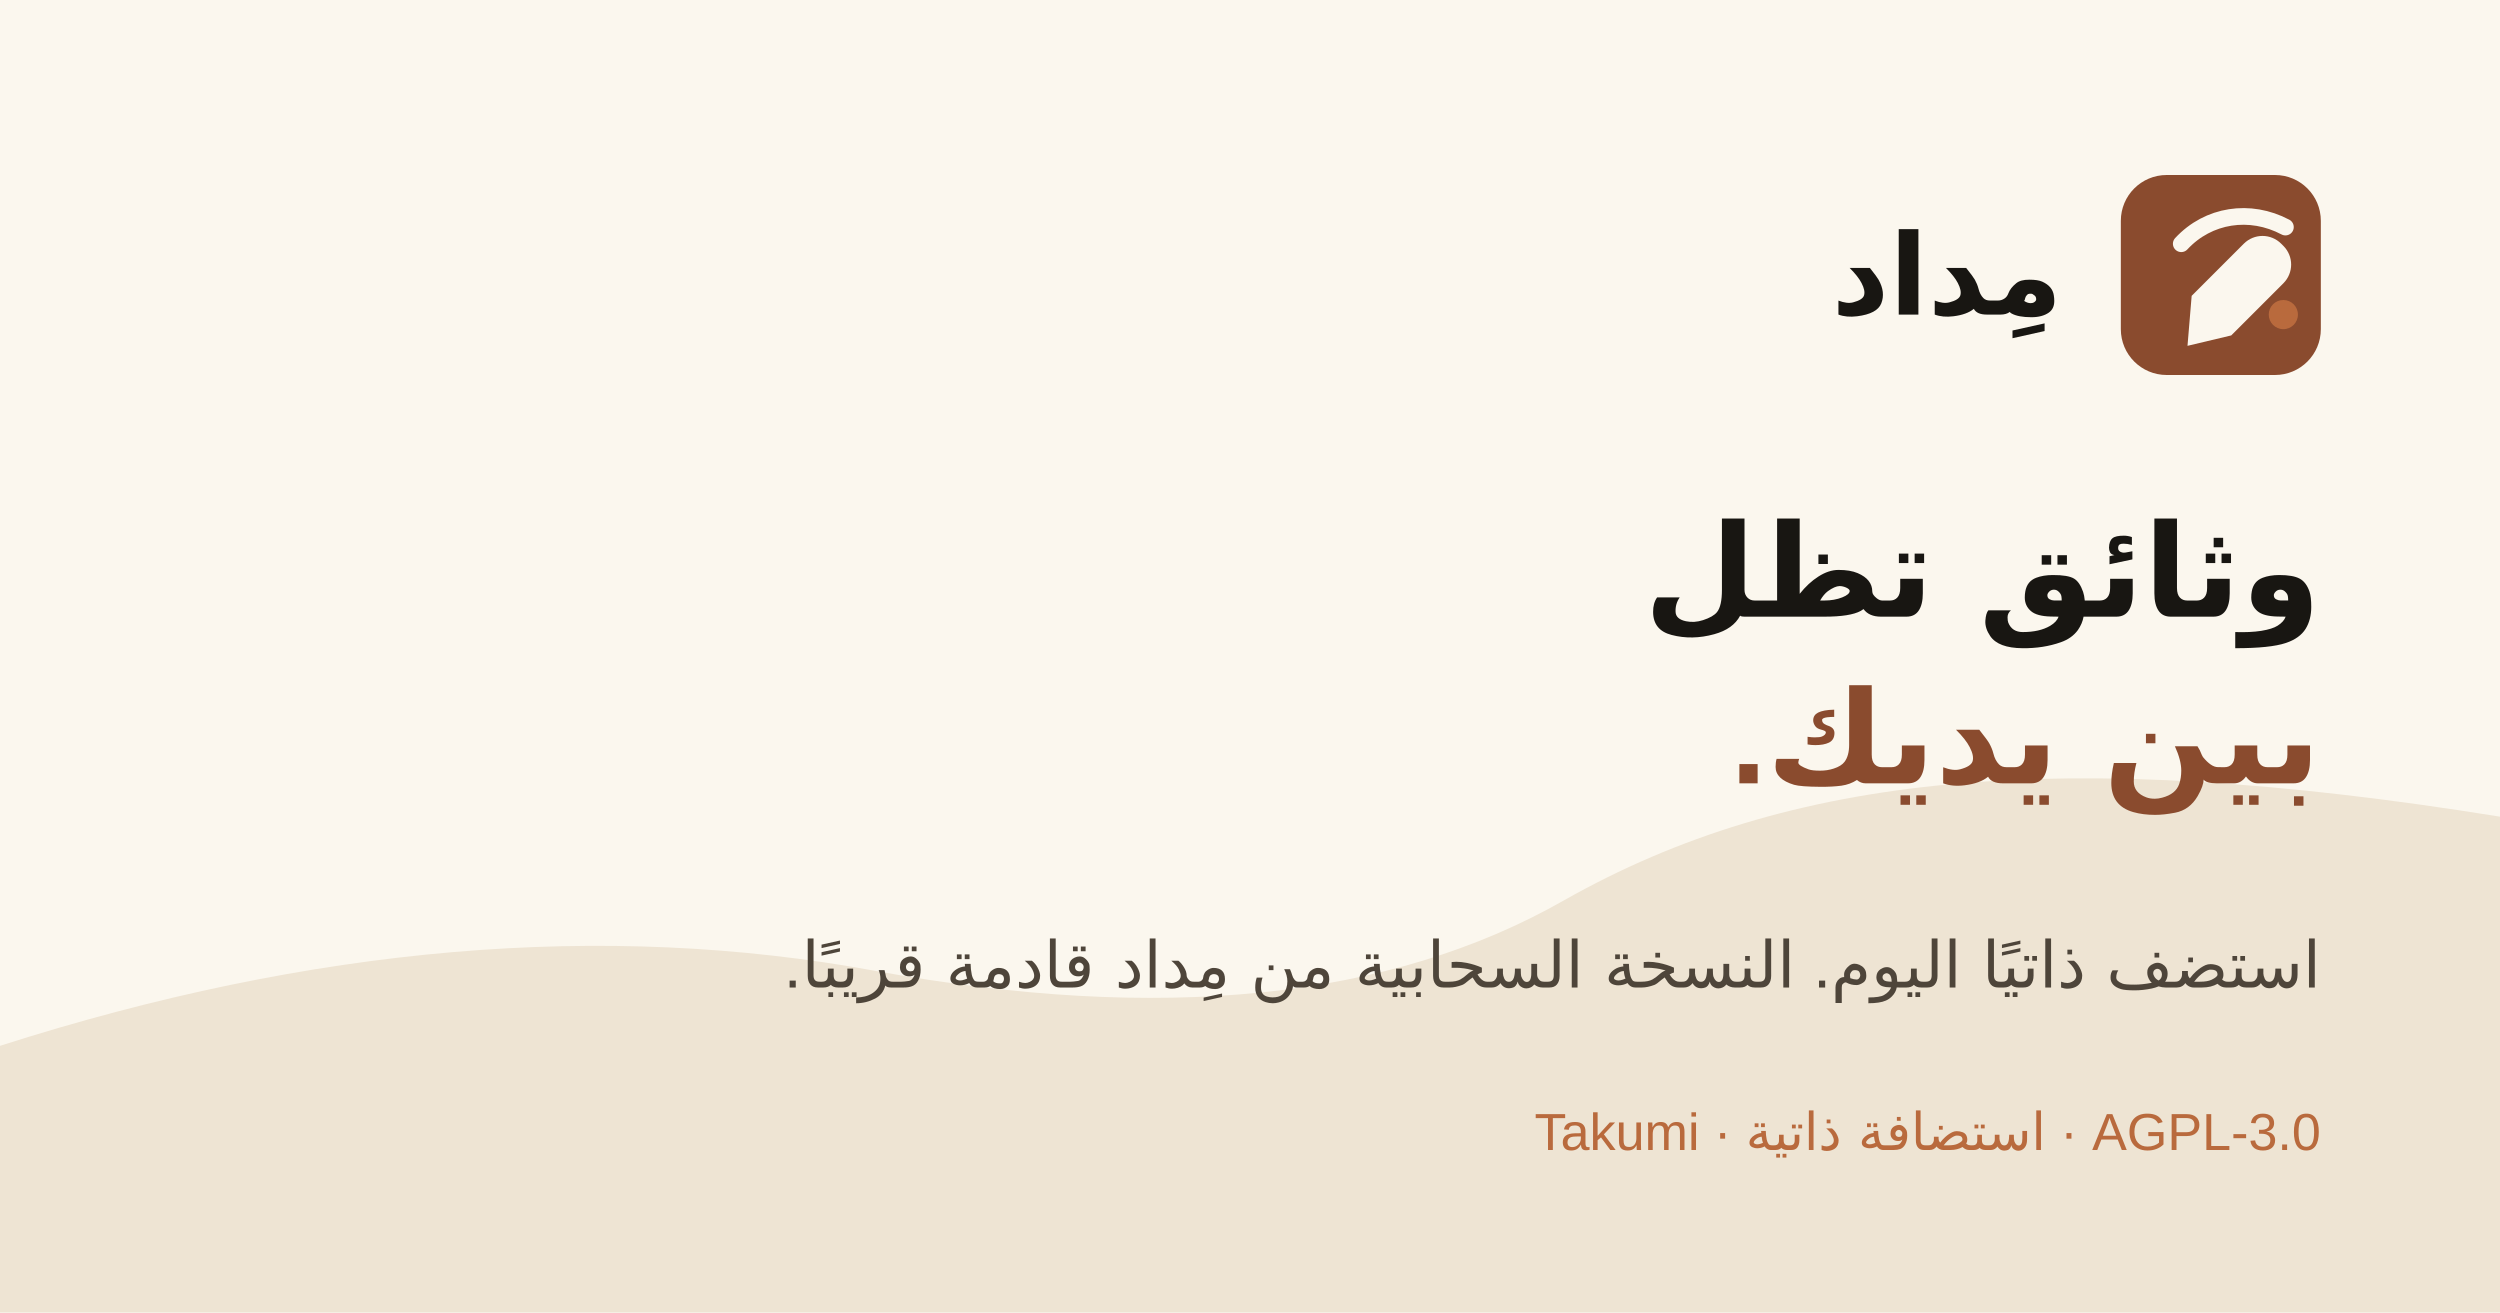
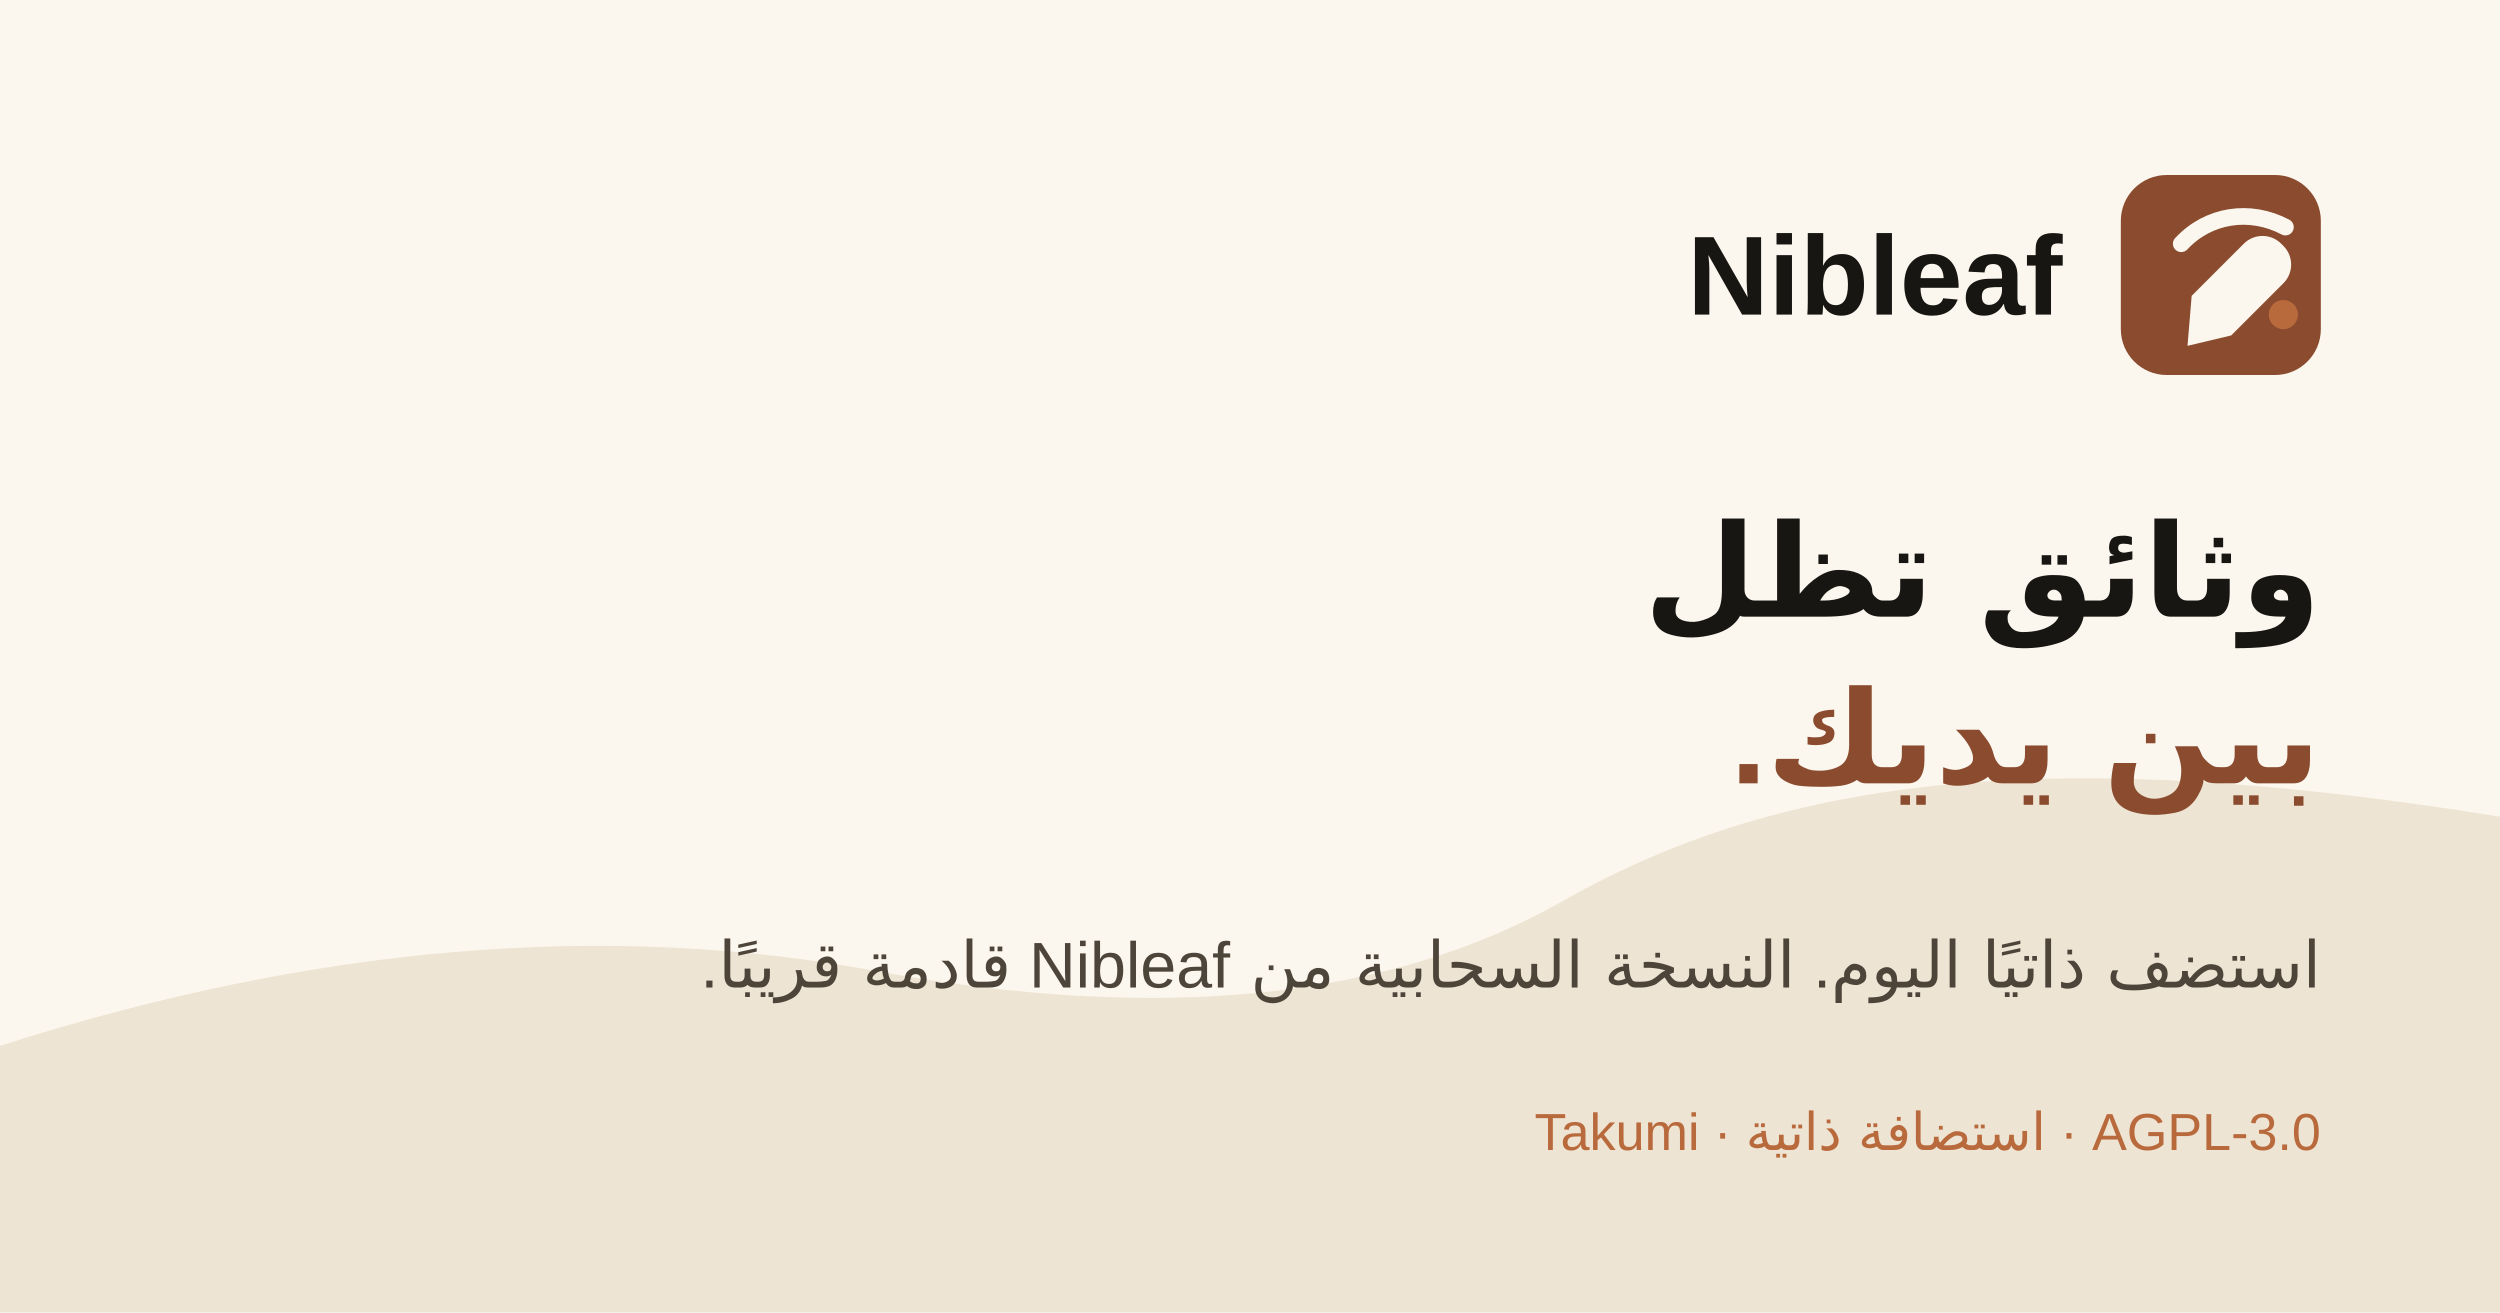
- <svg xmlns="http://www.w3.org/2000/svg" viewBox="0 0 1200 630" role="img" aria-label="مِداد — منصة توثيق مفتوحة المصدر">
+ <svg xmlns="http://www.w3.org/2000/svg" viewBox="0 0 1200 630" role="img" aria-label="Nibleaf — منصة توثيق مفتوحة المصدر">
  <rect width="1200" height="630" fill="#FBF7EE" />
  <path d="M0 502c150-48 290-60 420-36 137 25 247 14 331-34 108-61 238-74 449-40v238H0Z" fill="#EEE4D3" />
  <rect x="1018" y="84" width="96" height="96" rx="22" fill="#8A4B2E" />
  <path d="M1052 142 1077 117c5-5 13-5 18 0l1 1c5 5 5 13 0 18l-25 25-21 5 2-24Z" fill="#FBF7EE" />
  <path d="M1047 117c13-14 33-17 50-8" fill="none" stroke="#FBF7EE" stroke-linecap="round" stroke-width="8" />
  <circle cx="1096" cy="151" r="7" fill="#B96A3D" />
-   <text x="990" y="151" direction="rtl" fill="#181612" font-family="Tahoma, Arial, system-ui, sans-serif" font-size="54" font-weight="800" text-anchor="start">مِداد</text>
+   <text x="990" y="151" direction="rtl" fill="#181612" font-family="Tahoma, Arial, system-ui, sans-serif" font-size="54" font-weight="800" text-anchor="start">Nibleaf</text>
  <text x="1114" y="296" direction="rtl" fill="#181612" font-family="Tahoma, Arial, system-ui, sans-serif" font-size="62" font-weight="800" text-anchor="start">وثائق تظل</text>
  <text x="1114" y="376" direction="rtl" fill="#8A4B2E" font-family="Tahoma, Arial, system-ui, sans-serif" font-size="62" font-weight="800" text-anchor="start">بين يديك.</text>
-   <text x="1114" y="474" direction="rtl" fill="#4E453A" font-family="Tahoma, Arial, system-ui, sans-serif" font-size="31" text-anchor="start">استضف ذاتيًا اليوم. النسخة السحابية من مِداد قادمة قريبًا.</text>
+   <text x="1114" y="474" direction="rtl" fill="#4E453A" font-family="Tahoma, Arial, system-ui, sans-serif" font-size="31" text-anchor="start">استضف ذاتيًا اليوم. النسخة السحابية من Nibleaf قادمة قريبًا.</text>
  <text x="1114" y="552" direction="rtl" fill="#B96A3D" font-family="Tahoma, Arial, system-ui, sans-serif" font-size="25" text-anchor="start">AGPL-3.0 · استضافة ذاتية · Takumi</text>
</svg>
